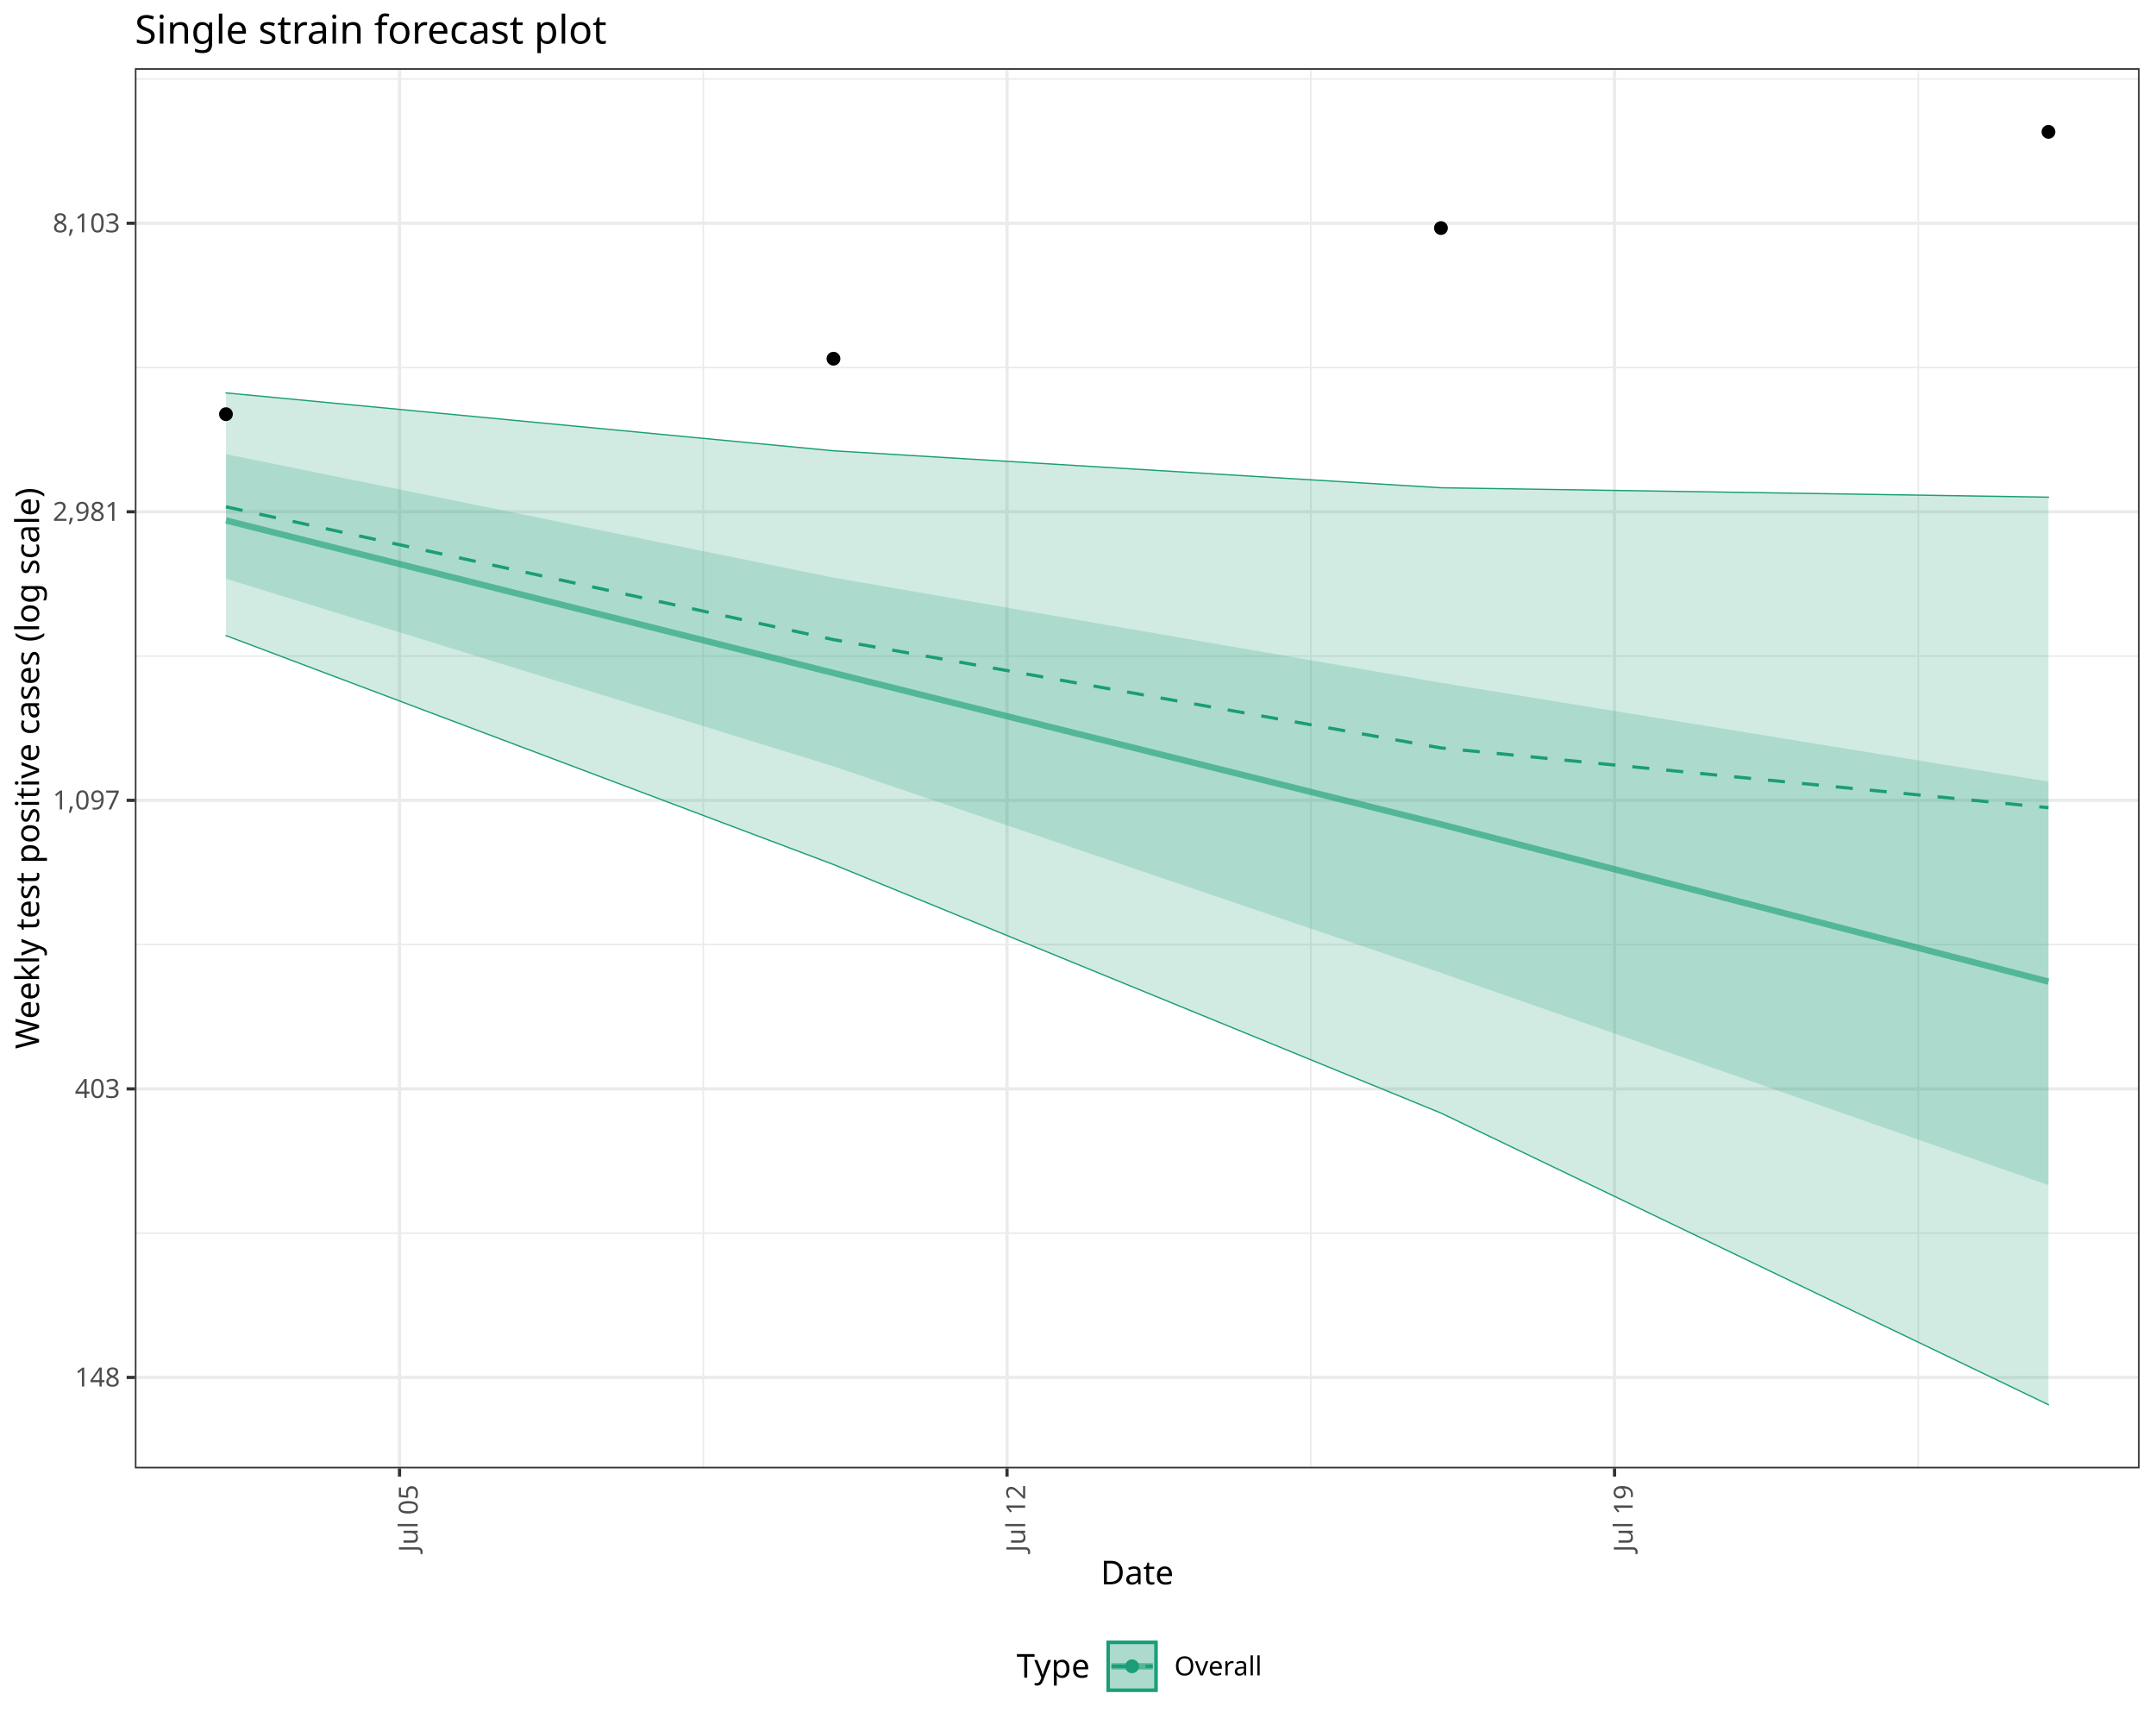
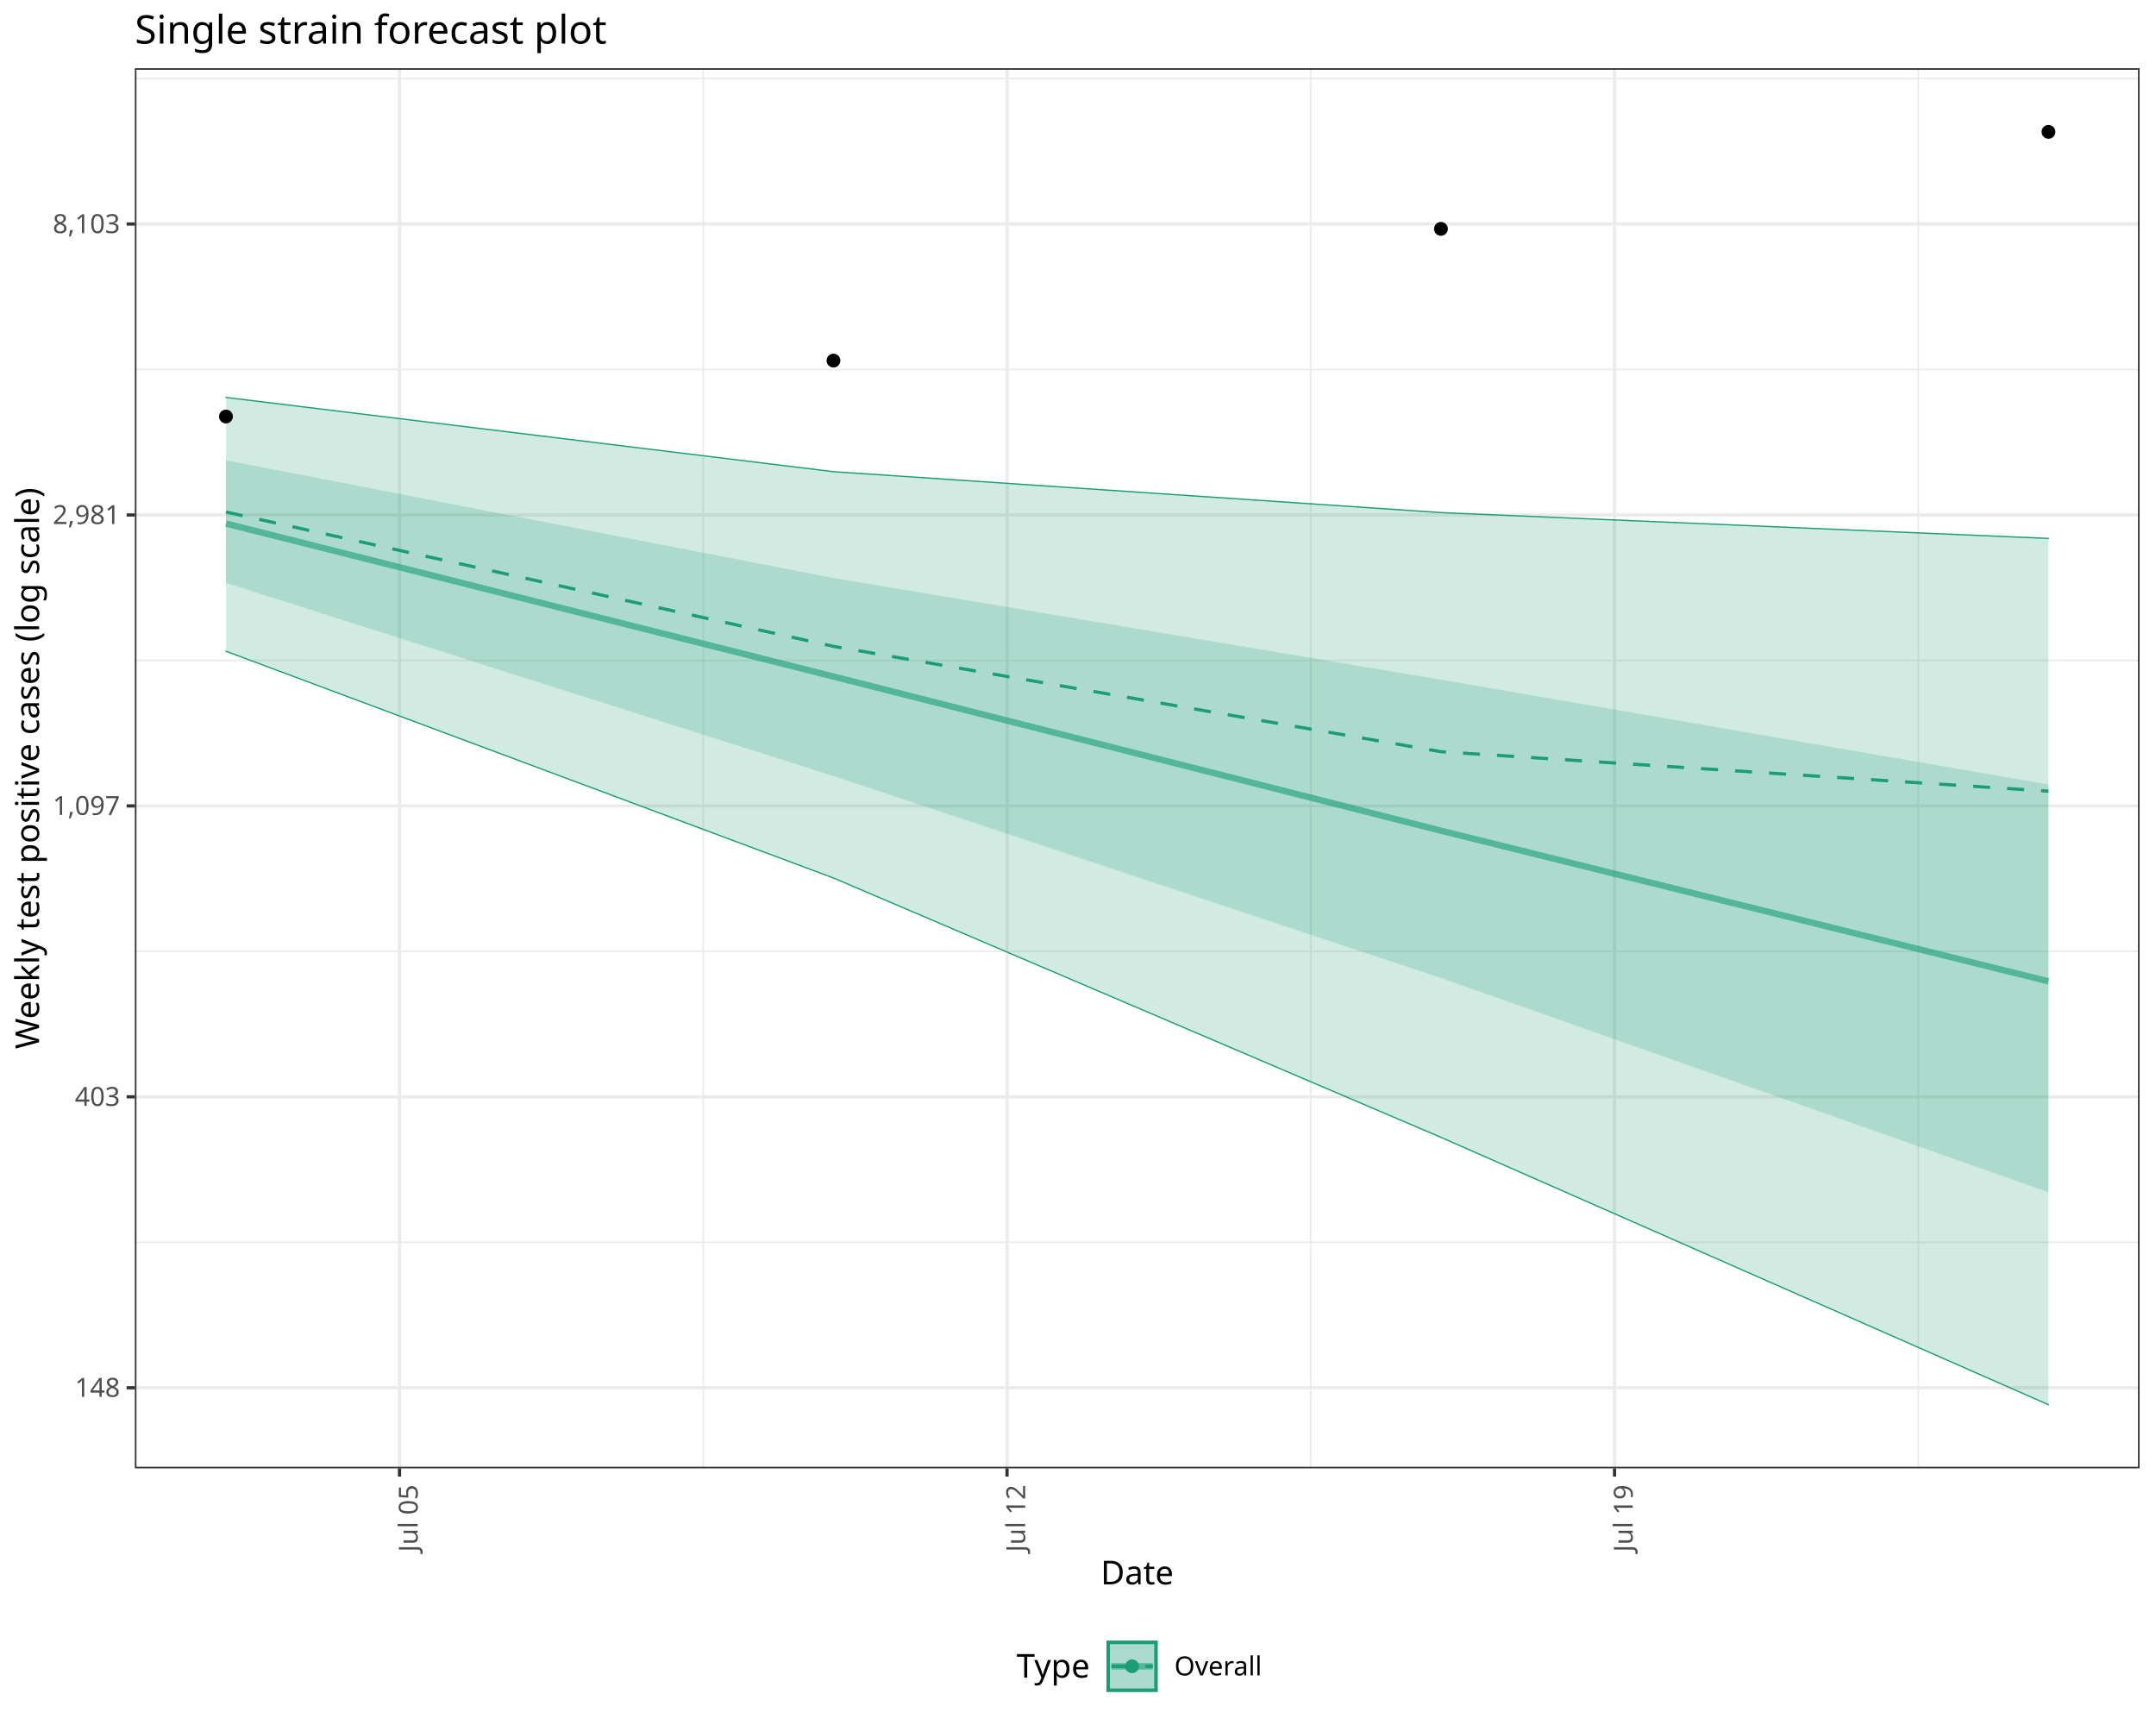
<svg xmlns="http://www.w3.org/2000/svg" class="svglite" data-engine-version="2.0" width="720.00pt" height="576.00pt" viewBox="0 0 720.00 576.00">
  <defs>
    <style type="text/css">
    .svglite line, .svglite polyline, .svglite polygon, .svglite path, .svglite rect, .svglite circle {
      fill: none;
      stroke: #000000;
      stroke-linecap: round;
      stroke-linejoin: round;
      stroke-miterlimit: 10.00;
    }
  </style>
  </defs>
  <rect width="100%" height="100%" style="stroke: none; fill: #FFFFFF;" />
  <defs>
    <clipPath id="cpMC4wMHw3MjAuMDB8MC4wMHw1NzYuMDA=">
      <rect x="0.00" y="0.00" width="720.00" height="576.00" />
    </clipPath>
  </defs>
  <g clip-path="url(#cpMC4wMHw3MjAuMDB8MC4wMHw1NzYuMDA=)">
    <rect x="0.00" y="0.00" width="720.00" height="576.00" style="stroke-width: 1.07; stroke: #FFFFFF; fill: #FFFFFF;" />
  </g>
  <defs>
    <clipPath id="cpNDUuMDN8NzE0LjUyfDIyLjc4fDQ5MC4zMQ==">
      <rect x="45.03" y="22.78" width="669.49" height="467.53" />
    </clipPath>
  </defs>
  <g clip-path="url(#cpNDUuMDN8NzE0LjUyfDIyLjc4fDQ5MC4zMQ==)">
    <rect x="45.03" y="22.78" width="669.49" height="467.53" style="stroke-width: 1.07; stroke: none; fill: #FFFFFF;" />
-     <polyline points="45.03,411.76 714.52,411.76 " style="stroke-width: 0.53; stroke: #EBEBEB; stroke-linecap: butt;" />
-     <polyline points="45.03,315.41 714.52,315.41 " style="stroke-width: 0.53; stroke: #EBEBEB; stroke-linecap: butt;" />
-     <polyline points="45.03,219.07 714.52,219.07 " style="stroke-width: 0.53; stroke: #EBEBEB; stroke-linecap: butt;" />
-     <polyline points="45.03,122.72 714.52,122.72 " style="stroke-width: 0.53; stroke: #EBEBEB; stroke-linecap: butt;" />
-     <polyline points="45.03,26.37 714.52,26.37 " style="stroke-width: 0.53; stroke: #EBEBEB; stroke-linecap: butt;" />
+     <polyline points="45.03,414.82 714.52,414.82 " style="stroke-width: 0.53; stroke: #EBEBEB; stroke-linecap: butt;" />
+     <polyline points="45.03,317.67 714.52,317.67 " style="stroke-width: 0.53; stroke: #EBEBEB; stroke-linecap: butt;" />
+     <polyline points="45.03,220.52 714.52,220.52 " style="stroke-width: 0.53; stroke: #EBEBEB; stroke-linecap: butt;" />
+     <polyline points="45.03,123.37 714.52,123.37 " style="stroke-width: 0.53; stroke: #EBEBEB; stroke-linecap: butt;" />
+     <polyline points="45.03,26.23 714.52,26.23 " style="stroke-width: 0.53; stroke: #EBEBEB; stroke-linecap: butt;" />
    <polyline points="234.86,490.31 234.86,22.78 " style="stroke-width: 0.53; stroke: #EBEBEB; stroke-linecap: butt;" />
    <polyline points="437.74,490.31 437.74,22.78 " style="stroke-width: 0.53; stroke: #EBEBEB; stroke-linecap: butt;" />
    <polyline points="640.62,490.31 640.62,22.78 " style="stroke-width: 0.53; stroke: #EBEBEB; stroke-linecap: butt;" />
-     <polyline points="45.03,459.93 714.52,459.93 " style="stroke-width: 1.07; stroke: #EBEBEB; stroke-linecap: butt;" />
-     <polyline points="45.03,363.59 714.52,363.59 " style="stroke-width: 1.07; stroke: #EBEBEB; stroke-linecap: butt;" />
-     <polyline points="45.03,267.24 714.52,267.24 " style="stroke-width: 1.07; stroke: #EBEBEB; stroke-linecap: butt;" />
-     <polyline points="45.03,170.89 714.52,170.89 " style="stroke-width: 1.07; stroke: #EBEBEB; stroke-linecap: butt;" />
-     <polyline points="45.03,74.55 714.52,74.55 " style="stroke-width: 1.07; stroke: #EBEBEB; stroke-linecap: butt;" />
+     <polyline points="45.03,463.39 714.52,463.39 " style="stroke-width: 1.07; stroke: #EBEBEB; stroke-linecap: butt;" />
+     <polyline points="45.03,366.24 714.52,366.24 " style="stroke-width: 1.07; stroke: #EBEBEB; stroke-linecap: butt;" />
+     <polyline points="45.03,269.10 714.52,269.10 " style="stroke-width: 1.07; stroke: #EBEBEB; stroke-linecap: butt;" />
+     <polyline points="45.03,171.95 714.52,171.95 " style="stroke-width: 1.07; stroke: #EBEBEB; stroke-linecap: butt;" />
+     <polyline points="45.03,74.80 714.52,74.80 " style="stroke-width: 1.07; stroke: #EBEBEB; stroke-linecap: butt;" />
    <polyline points="133.42,490.31 133.42,22.78 " style="stroke-width: 1.07; stroke: #EBEBEB; stroke-linecap: butt;" />
    <polyline points="336.30,490.31 336.30,22.78 " style="stroke-width: 1.07; stroke: #EBEBEB; stroke-linecap: butt;" />
    <polyline points="539.18,490.31 539.18,22.78 " style="stroke-width: 1.07; stroke: #EBEBEB; stroke-linecap: butt;" />
-     <polyline points="75.46,173.78 278.34,224.72 481.21,275.26 684.09,327.78 " style="stroke-width: 2.13; stroke: #1B9E77; stroke-opacity: 0.60; stroke-linecap: butt;" />
-     <polyline points="75.46,169.23 278.34,213.58 481.21,249.75 684.09,269.70 " style="stroke-width: 1.07; stroke: #1B9E77; stroke-dasharray: 5.69,5.69; stroke-linecap: butt;" />
-     <polygon points="75.46,131.19 278.34,150.52 481.21,162.87 684.09,166.01 684.09,469.06 481.21,371.66 278.34,288.67 75.46,212.23 " style="stroke-width: 0.00; stroke: none; fill: #1B9E77; fill-opacity: 0.20;" />
-     <polyline points="75.46,131.19 278.34,150.52 481.21,162.87 684.09,166.01 " style="stroke-width: 0.43; stroke: #1B9E77;" />
-     <polyline points="684.09,469.06 481.21,371.66 278.34,288.67 75.46,212.23 " style="stroke-width: 0.43; stroke: #1B9E77;" />
-     <polygon points="75.46,151.64 278.34,192.87 481.21,227.98 684.09,260.98 684.09,395.73 481.21,324.86 278.34,255.90 75.46,193.24 " style="stroke-width: 0.00; stroke: none; fill: #1B9E77; fill-opacity: 0.20;" />
-     <polyline points="75.46,151.64 278.34,192.87 481.21,227.98 684.09,260.98 " style="stroke-width: 1.07; stroke: none;" />
-     <polyline points="684.09,395.73 481.21,324.86 278.34,255.90 75.46,193.24 " style="stroke-width: 1.07; stroke: none;" />
-     <circle cx="75.46" cy="138.30" r="1.95" style="stroke-width: 0.71; fill: #000000;" />
-     <circle cx="278.34" cy="119.78" r="1.95" style="stroke-width: 0.71; fill: #000000;" />
-     <circle cx="481.21" cy="76.15" r="1.95" style="stroke-width: 0.71; fill: #000000;" />
+     <polyline points="75.46,174.82 278.34,225.91 481.21,277.38 684.09,327.68 " style="stroke-width: 2.13; stroke: #1B9E77; stroke-opacity: 0.60; stroke-linecap: butt;" />
+     <polyline points="75.46,170.97 278.34,215.83 481.21,251.00 684.09,264.19 " style="stroke-width: 1.07; stroke: #1B9E77; stroke-dasharray: 5.69,5.69; stroke-linecap: butt;" />
+     <polygon points="75.46,132.71 278.34,157.50 481.21,171.16 684.09,179.79 684.09,469.06 481.21,379.77 278.34,293.17 75.46,217.46 " style="stroke-width: 0.00; stroke: none; fill: #1B9E77; fill-opacity: 0.20;" />
+     <polyline points="75.46,132.71 278.34,157.50 481.21,171.16 684.09,179.79 " style="stroke-width: 0.43; stroke: #1B9E77;" />
+     <polyline points="684.09,469.06 481.21,379.77 278.34,293.17 75.46,217.46 " style="stroke-width: 0.43; stroke: #1B9E77;" />
+     <polygon points="75.46,153.69 278.34,193.00 481.21,226.94 684.09,261.94 684.09,398.11 481.21,326.56 278.34,259.14 75.46,194.64 " style="stroke-width: 0.00; stroke: none; fill: #1B9E77; fill-opacity: 0.20;" />
+     <polyline points="75.46,153.69 278.34,193.00 481.21,226.94 684.09,261.94 " style="stroke-width: 1.07; stroke: none;" />
+     <polyline points="684.09,398.11 481.21,326.56 278.34,259.14 75.46,194.64 " style="stroke-width: 1.07; stroke: none;" />
+     <circle cx="75.46" cy="139.08" r="1.95" style="stroke-width: 0.71; fill: #000000;" />
+     <circle cx="278.34" cy="120.41" r="1.95" style="stroke-width: 0.71; fill: #000000;" />
+     <circle cx="481.21" cy="76.42" r="1.95" style="stroke-width: 0.71; fill: #000000;" />
    <circle cx="684.09" cy="44.03" r="1.95" style="stroke-width: 0.71; fill: #000000;" />
    <rect x="45.03" y="22.78" width="669.49" height="467.53" style="stroke-width: 1.07; stroke: #333333;" />
  </g>
  <g clip-path="url(#cpMC4wMHw3MjAuMDB8MC4wMHw1NzYuMDA=)">
-     <text x="40.10" y="462.96" text-anchor="end" style="font-size: 8.80px; fill: #4D4D4D; font-family: sans;" textLength="14.68px" lengthAdjust="spacingAndGlyphs">148</text>
-     <text x="40.10" y="366.62" text-anchor="end" style="font-size: 8.80px; fill: #4D4D4D; font-family: sans;" textLength="14.68px" lengthAdjust="spacingAndGlyphs">403</text>
-     <text x="40.10" y="270.27" text-anchor="end" style="font-size: 8.80px; fill: #4D4D4D; font-family: sans;" textLength="22.02px" lengthAdjust="spacingAndGlyphs">1,097</text>
-     <text x="40.10" y="173.92" text-anchor="end" style="font-size: 8.80px; fill: #4D4D4D; font-family: sans;" textLength="22.02px" lengthAdjust="spacingAndGlyphs">2,981</text>
-     <text x="40.10" y="77.57" text-anchor="end" style="font-size: 8.80px; fill: #4D4D4D; font-family: sans;" textLength="22.02px" lengthAdjust="spacingAndGlyphs">8,103</text>
-     <polyline points="42.29,459.93 45.03,459.93 " style="stroke-width: 1.07; stroke: #333333; stroke-linecap: butt;" />
-     <polyline points="42.29,363.59 45.03,363.59 " style="stroke-width: 1.07; stroke: #333333; stroke-linecap: butt;" />
-     <polyline points="42.29,267.24 45.03,267.24 " style="stroke-width: 1.07; stroke: #333333; stroke-linecap: butt;" />
-     <polyline points="42.29,170.89 45.03,170.89 " style="stroke-width: 1.07; stroke: #333333; stroke-linecap: butt;" />
-     <polyline points="42.29,74.55 45.03,74.55 " style="stroke-width: 1.07; stroke: #333333; stroke-linecap: butt;" />
+     <text x="40.10" y="466.42" text-anchor="end" style="font-size: 8.80px; fill: #4D4D4D; font-family: sans;" textLength="14.68px" lengthAdjust="spacingAndGlyphs">148</text>
+     <text x="40.10" y="369.27" text-anchor="end" style="font-size: 8.80px; fill: #4D4D4D; font-family: sans;" textLength="14.68px" lengthAdjust="spacingAndGlyphs">403</text>
+     <text x="40.10" y="272.12" text-anchor="end" style="font-size: 8.80px; fill: #4D4D4D; font-family: sans;" textLength="22.02px" lengthAdjust="spacingAndGlyphs">1,097</text>
+     <text x="40.10" y="174.98" text-anchor="end" style="font-size: 8.80px; fill: #4D4D4D; font-family: sans;" textLength="22.02px" lengthAdjust="spacingAndGlyphs">2,981</text>
+     <text x="40.10" y="77.83" text-anchor="end" style="font-size: 8.80px; fill: #4D4D4D; font-family: sans;" textLength="22.02px" lengthAdjust="spacingAndGlyphs">8,103</text>
+     <polyline points="42.29,463.39 45.03,463.39 " style="stroke-width: 1.07; stroke: #333333; stroke-linecap: butt;" />
+     <polyline points="42.29,366.24 45.03,366.24 " style="stroke-width: 1.07; stroke: #333333; stroke-linecap: butt;" />
+     <polyline points="42.29,269.10 45.03,269.10 " style="stroke-width: 1.07; stroke: #333333; stroke-linecap: butt;" />
+     <polyline points="42.29,171.95 45.03,171.95 " style="stroke-width: 1.07; stroke: #333333; stroke-linecap: butt;" />
+     <polyline points="42.29,74.80 45.03,74.80 " style="stroke-width: 1.07; stroke: #333333; stroke-linecap: butt;" />
    <polyline points="133.42,493.05 133.42,490.31 " style="stroke-width: 1.07; stroke: #333333; stroke-linecap: butt;" />
    <polyline points="336.30,493.05 336.30,490.31 " style="stroke-width: 1.07; stroke: #333333; stroke-linecap: butt;" />
    <polyline points="539.18,493.05 539.18,490.31 " style="stroke-width: 1.07; stroke: #333333; stroke-linecap: butt;" />
    <text transform="translate(139.48,506.99) rotate(-90)" text-anchor="middle" style="font-size: 8.80px; fill: #4D4D4D; font-family: sans;" textLength="23.49px" lengthAdjust="spacingAndGlyphs">Jul 05</text>
    <text transform="translate(342.36,506.99) rotate(-90)" text-anchor="middle" style="font-size: 8.80px; fill: #4D4D4D; font-family: sans;" textLength="23.49px" lengthAdjust="spacingAndGlyphs">Jul 12</text>
    <text transform="translate(545.23,506.99) rotate(-90)" text-anchor="middle" style="font-size: 8.80px; fill: #4D4D4D; font-family: sans;" textLength="23.49px" lengthAdjust="spacingAndGlyphs">Jul 19</text>
    <text x="379.77" y="529.04" text-anchor="middle" style="font-size: 11.00px; font-family: sans;" textLength="23.24px" lengthAdjust="spacingAndGlyphs">Date</text>
    <text transform="translate(13.05,256.55) rotate(-90)" text-anchor="middle" style="font-size: 11.00px; font-family: sans;" textLength="182.83px" lengthAdjust="spacingAndGlyphs">Weekly test positive cases (log scale)</text>
    <rect x="334.01" y="542.28" width="91.54" height="28.24" style="stroke-width: 1.07; stroke: none; fill: #FFFFFF;" />
    <text x="339.49" y="560.19" style="font-size: 11.00px; font-family: sans;" textLength="24.46px" lengthAdjust="spacingAndGlyphs">Type</text>
    <rect x="369.42" y="547.76" width="17.28" height="17.28" style="stroke-width: 1.07; stroke: none; fill: #FFFFFF;" />
    <line x1="371.15" y1="556.40" x2="384.98" y2="556.40" style="stroke-width: 2.13; stroke: #1B9E77; stroke-opacity: 0.60; stroke-linecap: butt;" />
    <line x1="371.15" y1="556.40" x2="384.98" y2="556.40" style="stroke-width: 1.07; stroke: #1B9E77; stroke-dasharray: 5.69,5.69; stroke-linecap: butt;" />
    <rect x="369.71" y="548.04" width="16.71" height="16.71" style="stroke-width: 0.43; stroke: #1B9E77; stroke-linecap: square; stroke-linejoin: miter; fill: #1B9E77; fill-opacity: 0.20;" />
    <rect x="370.13" y="548.47" width="15.86" height="15.86" style="stroke-width: 1.07; stroke: #1B9E77; stroke-linecap: square; stroke-linejoin: miter; fill: #1B9E77; fill-opacity: 0.20;" />
    <circle cx="378.06" cy="556.40" r="1.95" style="stroke-width: 0.71; stroke: #1B9E77; fill: #1B9E77;" />
    <text x="392.18" y="559.43" style="font-size: 8.80px; font-family: sans;" textLength="27.88px" lengthAdjust="spacingAndGlyphs">Overall</text>
    <text x="45.03" y="14.56" style="font-size: 13.20px; font-family: sans;" textLength="148.22px" lengthAdjust="spacingAndGlyphs">Single strain forecast plot</text>
  </g>
</svg>
